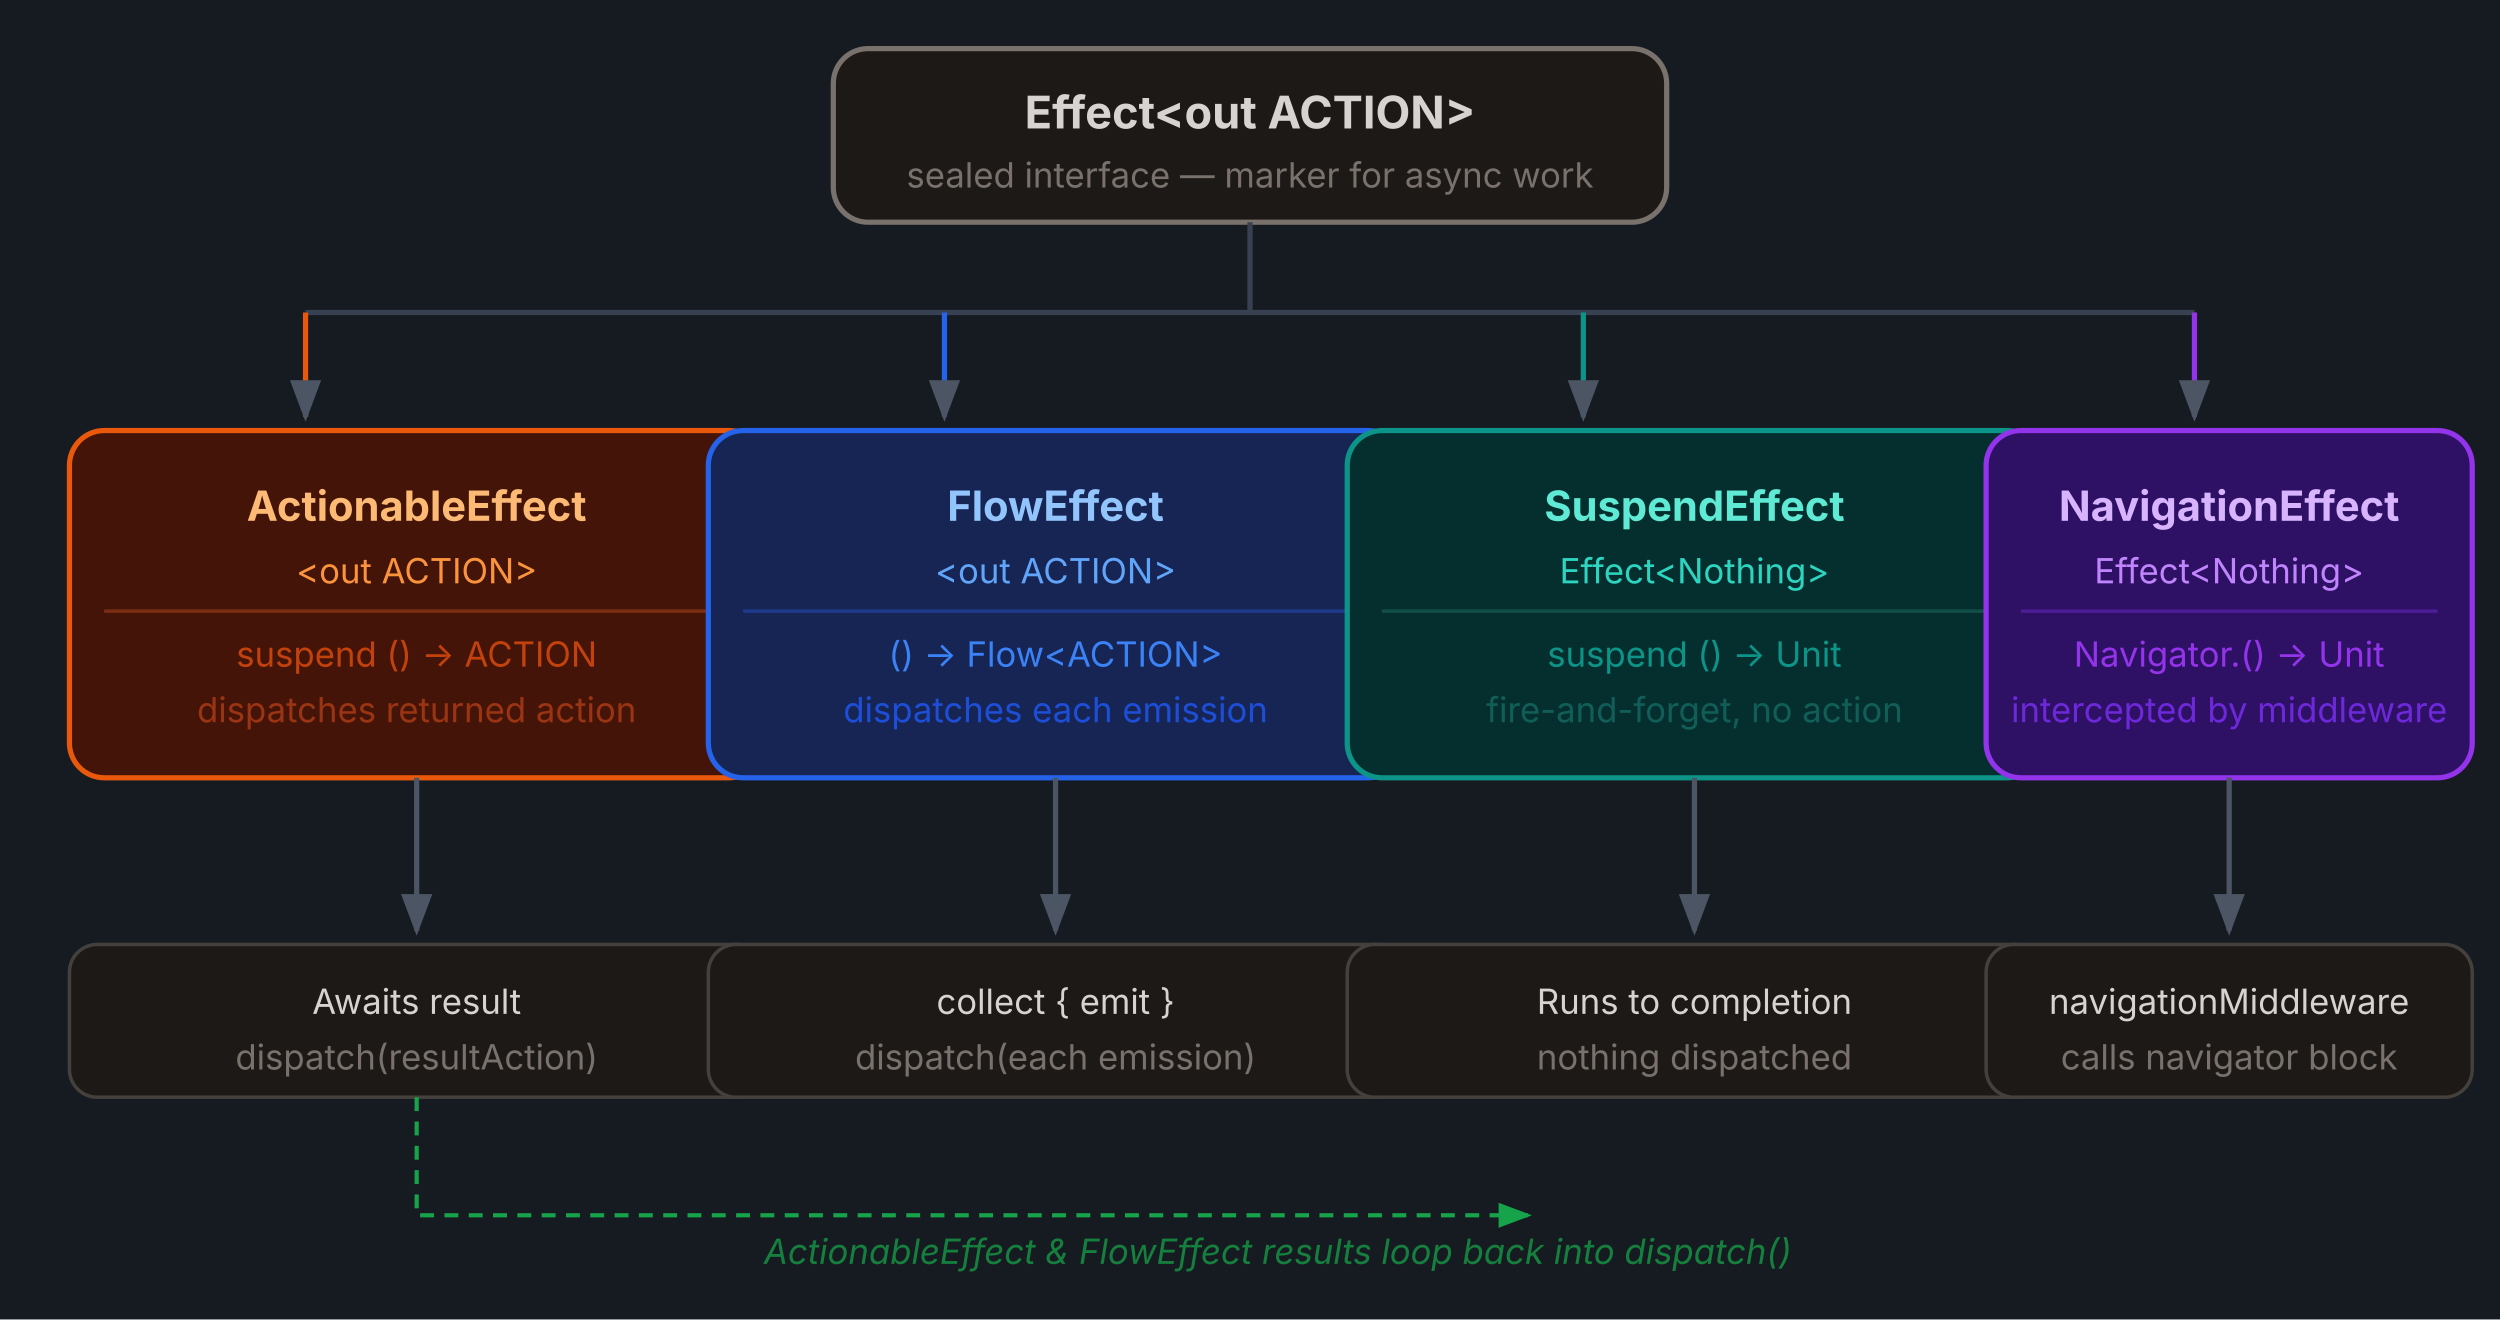
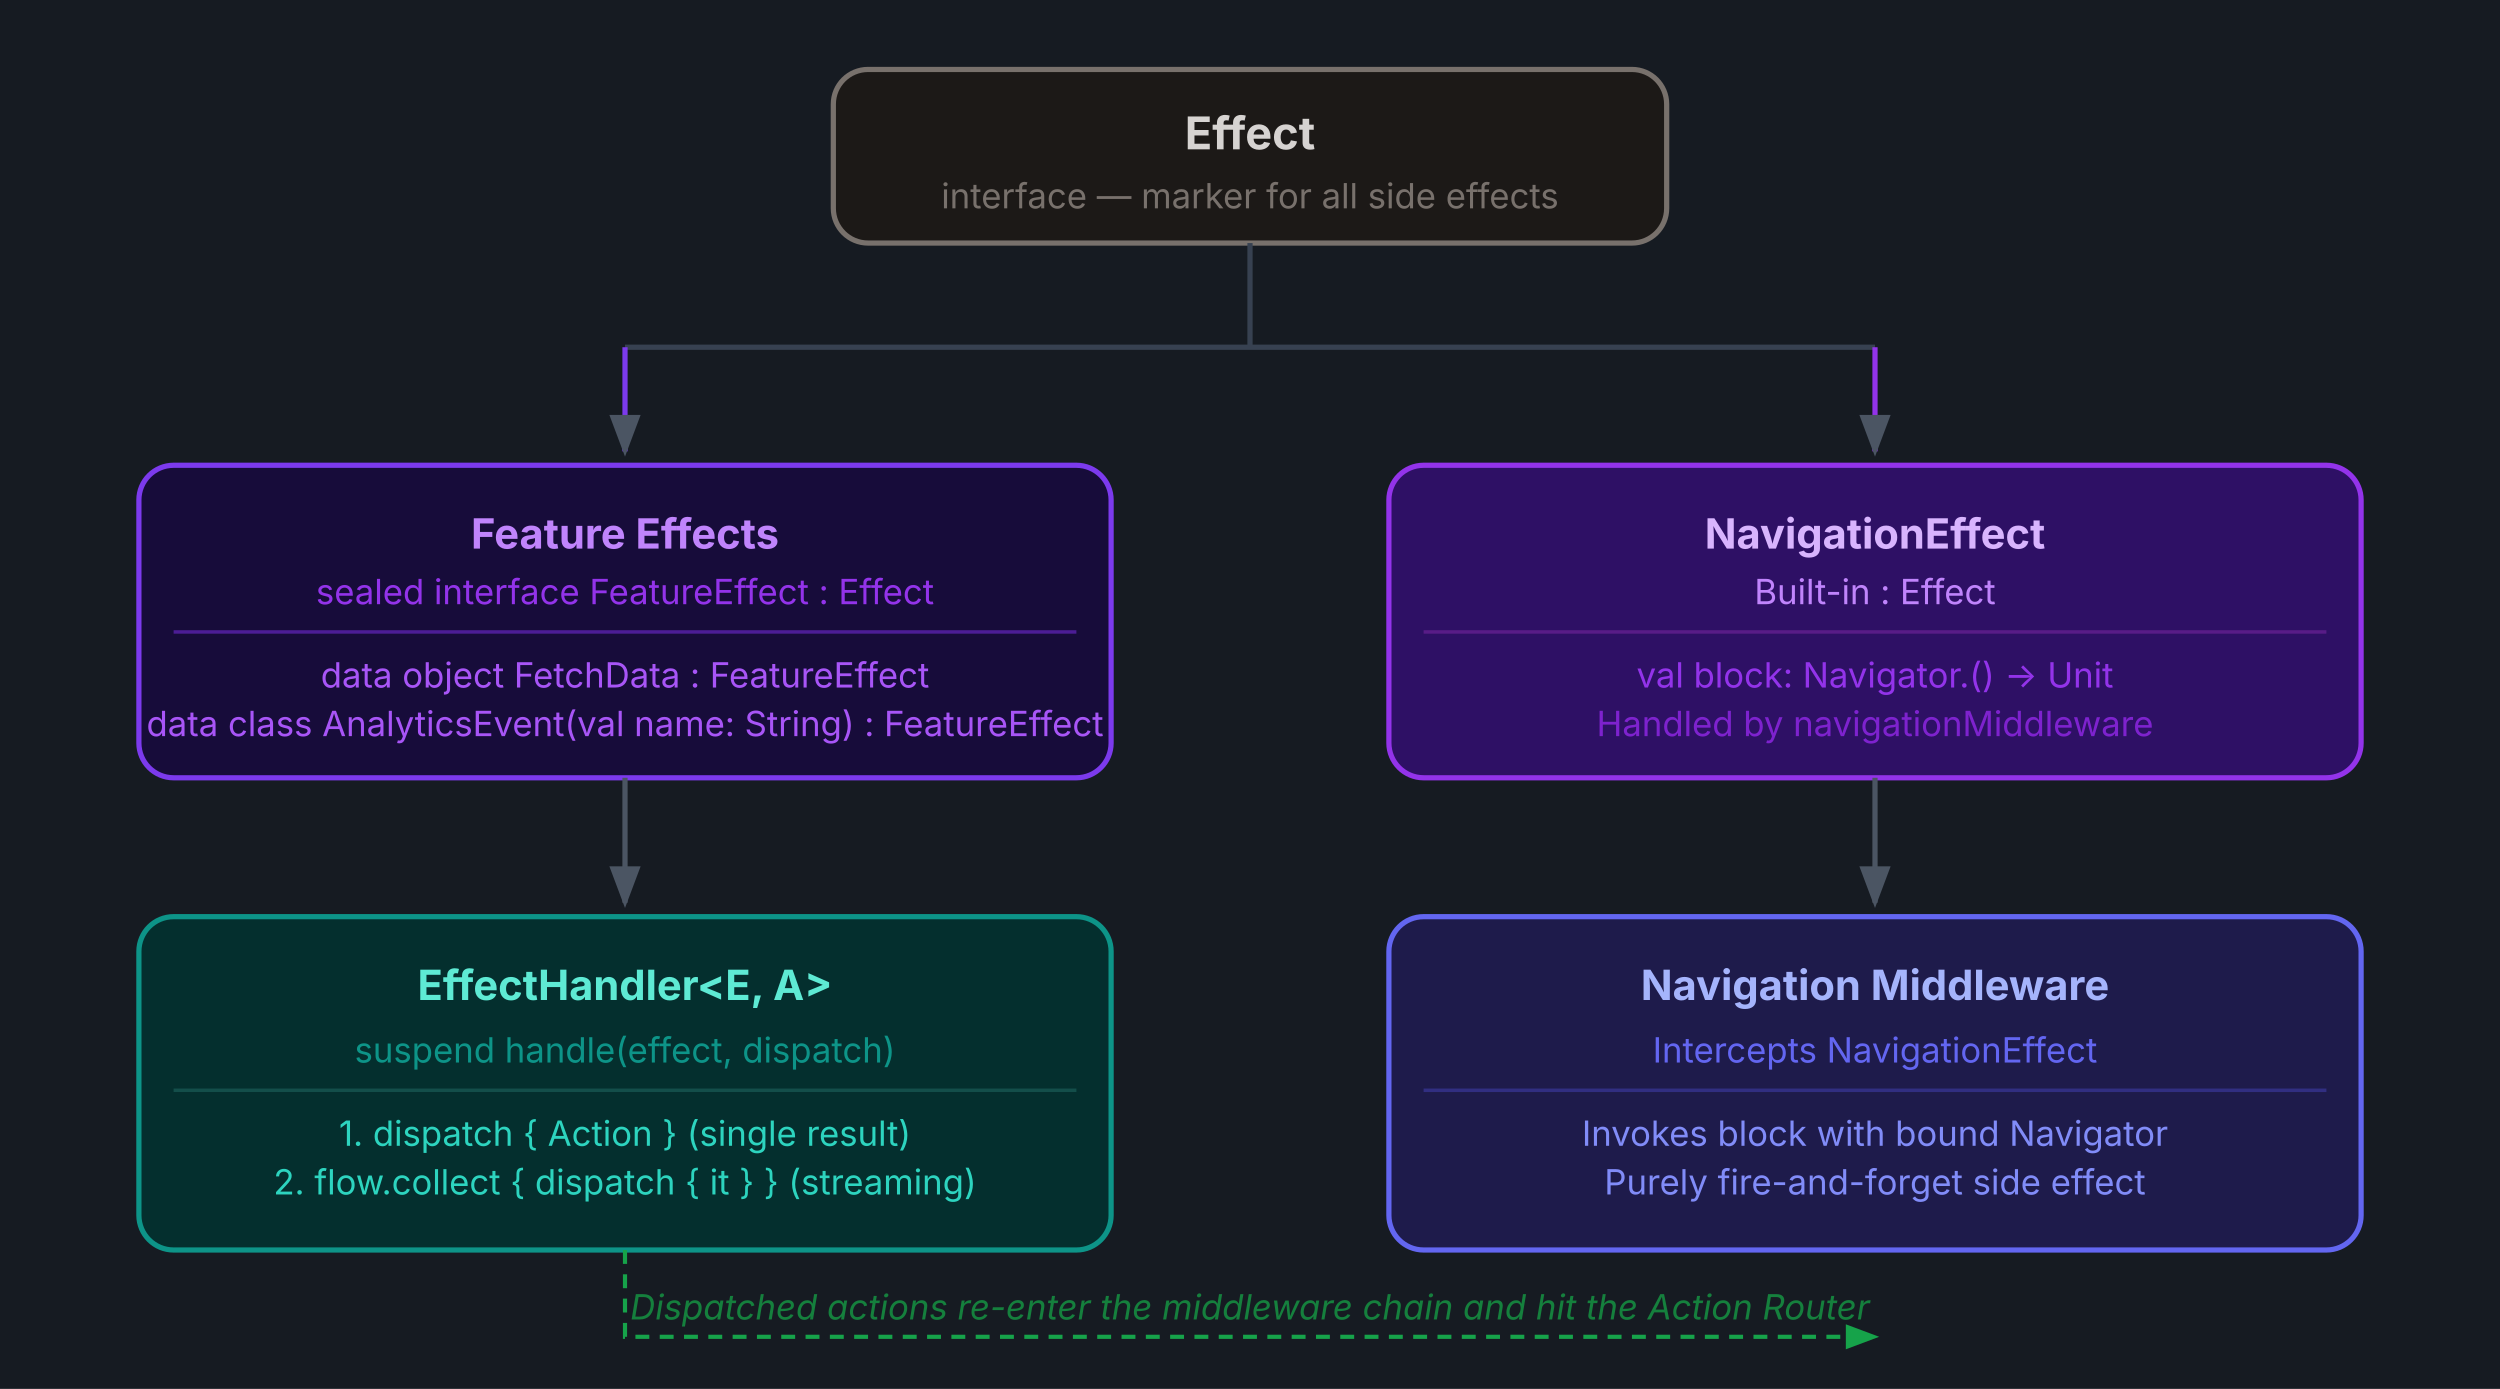
- <svg xmlns="http://www.w3.org/2000/svg" viewBox="0 0 720 380" font-family="'Inter','Segoe UI',sans-serif">
-   <rect width="720" height="380" fill="#161b22" />
+ <svg xmlns="http://www.w3.org/2000/svg" viewBox="0 0 720 400" font-family="'Inter','Segoe UI',sans-serif">
+   <rect width="720" height="400" fill="#161b22" />
  <defs>
    <marker id="arr4" markerWidth="8" markerHeight="6" refX="7" refY="3" orient="auto">
      <polygon points="0 0,8 3,0 6" fill="#4b5563" />
    </marker>
    <marker id="arr4g" markerWidth="8" markerHeight="6" refX="7" refY="3" orient="auto">
      <polygon points="0 0,8 3,0 6" fill="#16a34a" />
    </marker>
  </defs>
-   <rect x="240" y="14" width="240" height="50" rx="10" fill="#1c1917" stroke="#78716c" stroke-width="1.5" />
-   <text x="360" y="37" text-anchor="middle" fill="#d6d3d1" font-size="13" font-weight="700">Effect&lt;out ACTION&gt;</text>
-   <text x="360" y="54" text-anchor="middle" fill="#78716c" font-size="10">sealed interface — marker for async work</text>
-   <line x1="360" y1="64" x2="360" y2="90" stroke="#374151" stroke-width="1.5" />
-   <line x1="88" y1="90" x2="632" y2="90" stroke="#374151" stroke-width="1.5" />
-   <line x1="88" y1="90" x2="88" y2="120" stroke="#ea580c" stroke-width="1.5" marker-end="url(#arr4)" />
-   <line x1="272" y1="90" x2="272" y2="120" stroke="#2563eb" stroke-width="1.5" marker-end="url(#arr4)" />
-   <line x1="456" y1="90" x2="456" y2="120" stroke="#0d9488" stroke-width="1.5" marker-end="url(#arr4)" />
-   <line x1="632" y1="90" x2="632" y2="120" stroke="#9333ea" stroke-width="1.5" marker-end="url(#arr4)" />
-   <rect x="20" y="124" width="200" height="100" rx="10" fill="#431407" stroke="#ea580c" stroke-width="1.5" />
-   <text x="120" y="150" text-anchor="middle" fill="#fdba74" font-size="12" font-weight="700">ActionableEffect</text>
-   <text x="120" y="168" text-anchor="middle" fill="#fb923c" font-size="10">&lt;out ACTION&gt;</text>
-   <line x1="30" y1="176" x2="210" y2="176" stroke="#7c2d12" stroke-width="1" />
-   <text x="120" y="192" text-anchor="middle" fill="#c2410c" font-size="10">suspend () → ACTION</text>
-   <text x="120" y="208" text-anchor="middle" fill="#9a3412" font-size="10">dispatches returned action</text>
-   <rect x="204" y="124" width="200" height="100" rx="10" fill="#172554" stroke="#2563eb" stroke-width="1.5" />
-   <text x="304" y="150" text-anchor="middle" fill="#93c5fd" font-size="12" font-weight="700">FlowEffect</text>
-   <text x="304" y="168" text-anchor="middle" fill="#60a5fa" font-size="10">&lt;out ACTION&gt;</text>
-   <line x1="214" y1="176" x2="394" y2="176" stroke="#1e3a8a" stroke-width="1" />
-   <text x="304" y="192" text-anchor="middle" fill="#3b82f6" font-size="10">() → Flow&lt;ACTION&gt;</text>
-   <text x="304" y="208" text-anchor="middle" fill="#1d4ed8" font-size="10">dispatches each emission</text>
-   <rect x="388" y="124" width="200" height="100" rx="10" fill="#042f2e" stroke="#0d9488" stroke-width="1.5" />
-   <text x="488" y="150" text-anchor="middle" fill="#5eead4" font-size="12" font-weight="700">SuspendEffect</text>
-   <text x="488" y="168" text-anchor="middle" fill="#2dd4bf" font-size="10">Effect&lt;Nothing&gt;</text>
-   <line x1="398" y1="176" x2="578" y2="176" stroke="#134e4a" stroke-width="1" />
-   <text x="488" y="192" text-anchor="middle" fill="#0d9488" font-size="10">suspend () → Unit</text>
-   <text x="488" y="208" text-anchor="middle" fill="#115e59" font-size="10">fire-and-forget, no action</text>
-   <rect x="572" y="124" width="140" height="100" rx="10" fill="#2e1065" stroke="#9333ea" stroke-width="1.5" />
-   <text x="642" y="150" text-anchor="middle" fill="#d8b4fe" font-size="12" font-weight="700">NavigationEffect</text>
-   <text x="642" y="168" text-anchor="middle" fill="#c084fc" font-size="10">Effect&lt;Nothing&gt;</text>
-   <line x1="582" y1="176" x2="702" y2="176" stroke="#4c1d95" stroke-width="1" />
-   <text x="642" y="192" text-anchor="middle" fill="#9333ea" font-size="10">Navigator.() → Unit</text>
-   <text x="642" y="208" text-anchor="middle" fill="#6d28d9" font-size="10">intercepted by middleware</text>
-   <line x1="120" y1="224" x2="120" y2="268" stroke="#4b5563" stroke-width="1.5" marker-end="url(#arr4)" />
-   <line x1="304" y1="224" x2="304" y2="268" stroke="#4b5563" stroke-width="1.5" marker-end="url(#arr4)" />
-   <line x1="488" y1="224" x2="488" y2="268" stroke="#4b5563" stroke-width="1.5" marker-end="url(#arr4)" />
-   <line x1="642" y1="224" x2="642" y2="268" stroke="#4b5563" stroke-width="1.5" marker-end="url(#arr4)" />
-   <rect x="20" y="272" width="200" height="44" rx="8" fill="#1c1917" stroke="#44403c" stroke-width="1" />
-   <text x="120" y="292" text-anchor="middle" fill="#d6d3d1" font-size="10">Awaits result</text>
-   <text x="120" y="308" text-anchor="middle" fill="#78716c" font-size="10">dispatch(resultAction)</text>
-   <rect x="204" y="272" width="200" height="44" rx="8" fill="#1c1917" stroke="#44403c" stroke-width="1" />
-   <text x="304" y="292" text-anchor="middle" fill="#d6d3d1" font-size="10">collect { emit }</text>
-   <text x="304" y="308" text-anchor="middle" fill="#78716c" font-size="10">dispatch(each emission)</text>
-   <rect x="388" y="272" width="200" height="44" rx="8" fill="#1c1917" stroke="#44403c" stroke-width="1" />
-   <text x="488" y="292" text-anchor="middle" fill="#d6d3d1" font-size="10">Runs to completion</text>
-   <text x="488" y="308" text-anchor="middle" fill="#78716c" font-size="10">nothing dispatched</text>
-   <rect x="572" y="272" width="140" height="44" rx="8" fill="#1c1917" stroke="#44403c" stroke-width="1" />
-   <text x="642" y="292" text-anchor="middle" fill="#d6d3d1" font-size="10">navigationMiddleware</text>
-   <text x="642" y="308" text-anchor="middle" fill="#78716c" font-size="10">calls navigator block</text>
-   <path d="M 120 316 L 120 350 L 440 350" stroke="#16a34a" stroke-width="1.2" fill="none" stroke-dasharray="4,3" marker-end="url(#arr4g)" />
-   <text x="220" y="364" fill="#15803d" font-size="10" font-style="italic">ActionableEffect &amp; FlowEffect results loop back into dispatch()</text>
+   <rect x="240" y="20" width="240" height="50" rx="10" fill="#1c1917" stroke="#78716c" stroke-width="1.5" />
+   <text x="360" y="43" text-anchor="middle" fill="#d6d3d1" font-size="13" font-weight="700">Effect</text>
+   <text x="360" y="60" text-anchor="middle" fill="#78716c" font-size="10">interface — marker for all side effects</text>
+   <line x1="360" y1="70" x2="360" y2="100" stroke="#374151" stroke-width="1.5" />
+   <line x1="180" y1="100" x2="540" y2="100" stroke="#374151" stroke-width="1.5" />
+   <line x1="180" y1="100" x2="180" y2="130" stroke="#7c3aed" stroke-width="1.5" marker-end="url(#arr4)" />
+   <line x1="540" y1="100" x2="540" y2="130" stroke="#9333ea" stroke-width="1.5" marker-end="url(#arr4)" />
+   <rect x="40" y="134" width="280" height="90" rx="10" fill="#170c3a" stroke="#7c3aed" stroke-width="1.5" />
+   <text x="180" y="158" text-anchor="middle" fill="#c084fc" font-size="12" font-weight="700">Feature Effects</text>
+   <text x="180" y="174" text-anchor="middle" fill="#9333ea" font-size="10">sealed interface FeatureEffect : Effect</text>
+   <line x1="50" y1="182" x2="310" y2="182" stroke="#4c1d95" stroke-width="1" />
+   <text x="180" y="198" text-anchor="middle" fill="#a855f7" font-size="10">data object FetchData : FeatureEffect</text>
+   <text x="180" y="212" text-anchor="middle" fill="#a855f7" font-size="10">data class AnalyticsEvent(val name: String) : FeatureEffect</text>
+   <rect x="400" y="134" width="280" height="90" rx="10" fill="#2e1065" stroke="#9333ea" stroke-width="1.5" />
+   <text x="540" y="158" text-anchor="middle" fill="#d8b4fe" font-size="12" font-weight="700">NavigationEffect</text>
+   <text x="540" y="174" text-anchor="middle" fill="#c084fc" font-size="10">Built-in : Effect</text>
+   <line x1="410" y1="182" x2="670" y2="182" stroke="#581c87" stroke-width="1" />
+   <text x="540" y="198" text-anchor="middle" fill="#9333ea" font-size="10">val block: Navigator.() -&gt; Unit</text>
+   <text x="540" y="212" text-anchor="middle" fill="#7e22ce" font-size="10">Handled by navigationMiddleware</text>
+   <line x1="180" y1="224" x2="180" y2="260" stroke="#4b5563" stroke-width="1.5" marker-end="url(#arr4)" />
+   <line x1="540" y1="224" x2="540" y2="260" stroke="#4b5563" stroke-width="1.5" marker-end="url(#arr4)" />
+   <rect x="40" y="264" width="280" height="96" rx="10" fill="#042f2e" stroke="#0d9488" stroke-width="1.5" />
+   <text x="180" y="288" text-anchor="middle" fill="#5eead4" font-size="12" font-weight="700">EffectHandler&lt;E, A&gt;</text>
+   <text x="180" y="306" text-anchor="middle" fill="#0d9488" font-size="10">suspend handle(effect, dispatch)</text>
+   <line x1="50" y1="314" x2="310" y2="314" stroke="#134e4a" stroke-width="1" />
+   <text x="180" y="330" text-anchor="middle" fill="#2dd4bf" font-size="10">1. dispatch { Action } (single result)</text>
+   <text x="180" y="344" text-anchor="middle" fill="#2dd4bf" font-size="10">2. flow.collect { dispatch { it } } (streaming)</text>
+   <rect x="400" y="264" width="280" height="96" rx="10" fill="#1e1b4b" stroke="#6366f1" stroke-width="1.5" />
+   <text x="540" y="288" text-anchor="middle" fill="#a5b4fc" font-size="12" font-weight="700">Navigation Middleware</text>
+   <text x="540" y="306" text-anchor="middle" fill="#6366f1" font-size="10">Intercepts NavigationEffect</text>
+   <line x1="410" y1="314" x2="670" y2="314" stroke="#312e81" stroke-width="1" />
+   <text x="540" y="330" text-anchor="middle" fill="#818cf8" font-size="10">Invokes block with bound Navigator</text>
+   <text x="540" y="344" text-anchor="middle" fill="#818cf8" font-size="10">Purely fire-and-forget side effect</text>
+   <path d="M 180 360 L 180 385 L 540 385" stroke="#16a34a" stroke-width="1.2" fill="none" stroke-dasharray="4,3" marker-end="url(#arr4g)" />
+   <text x="360" y="380" text-anchor="middle" fill="#15803d" font-size="10" font-style="italic">Dispatched actions re-enter the middleware chain and hit the Action Router</text>
</svg>
